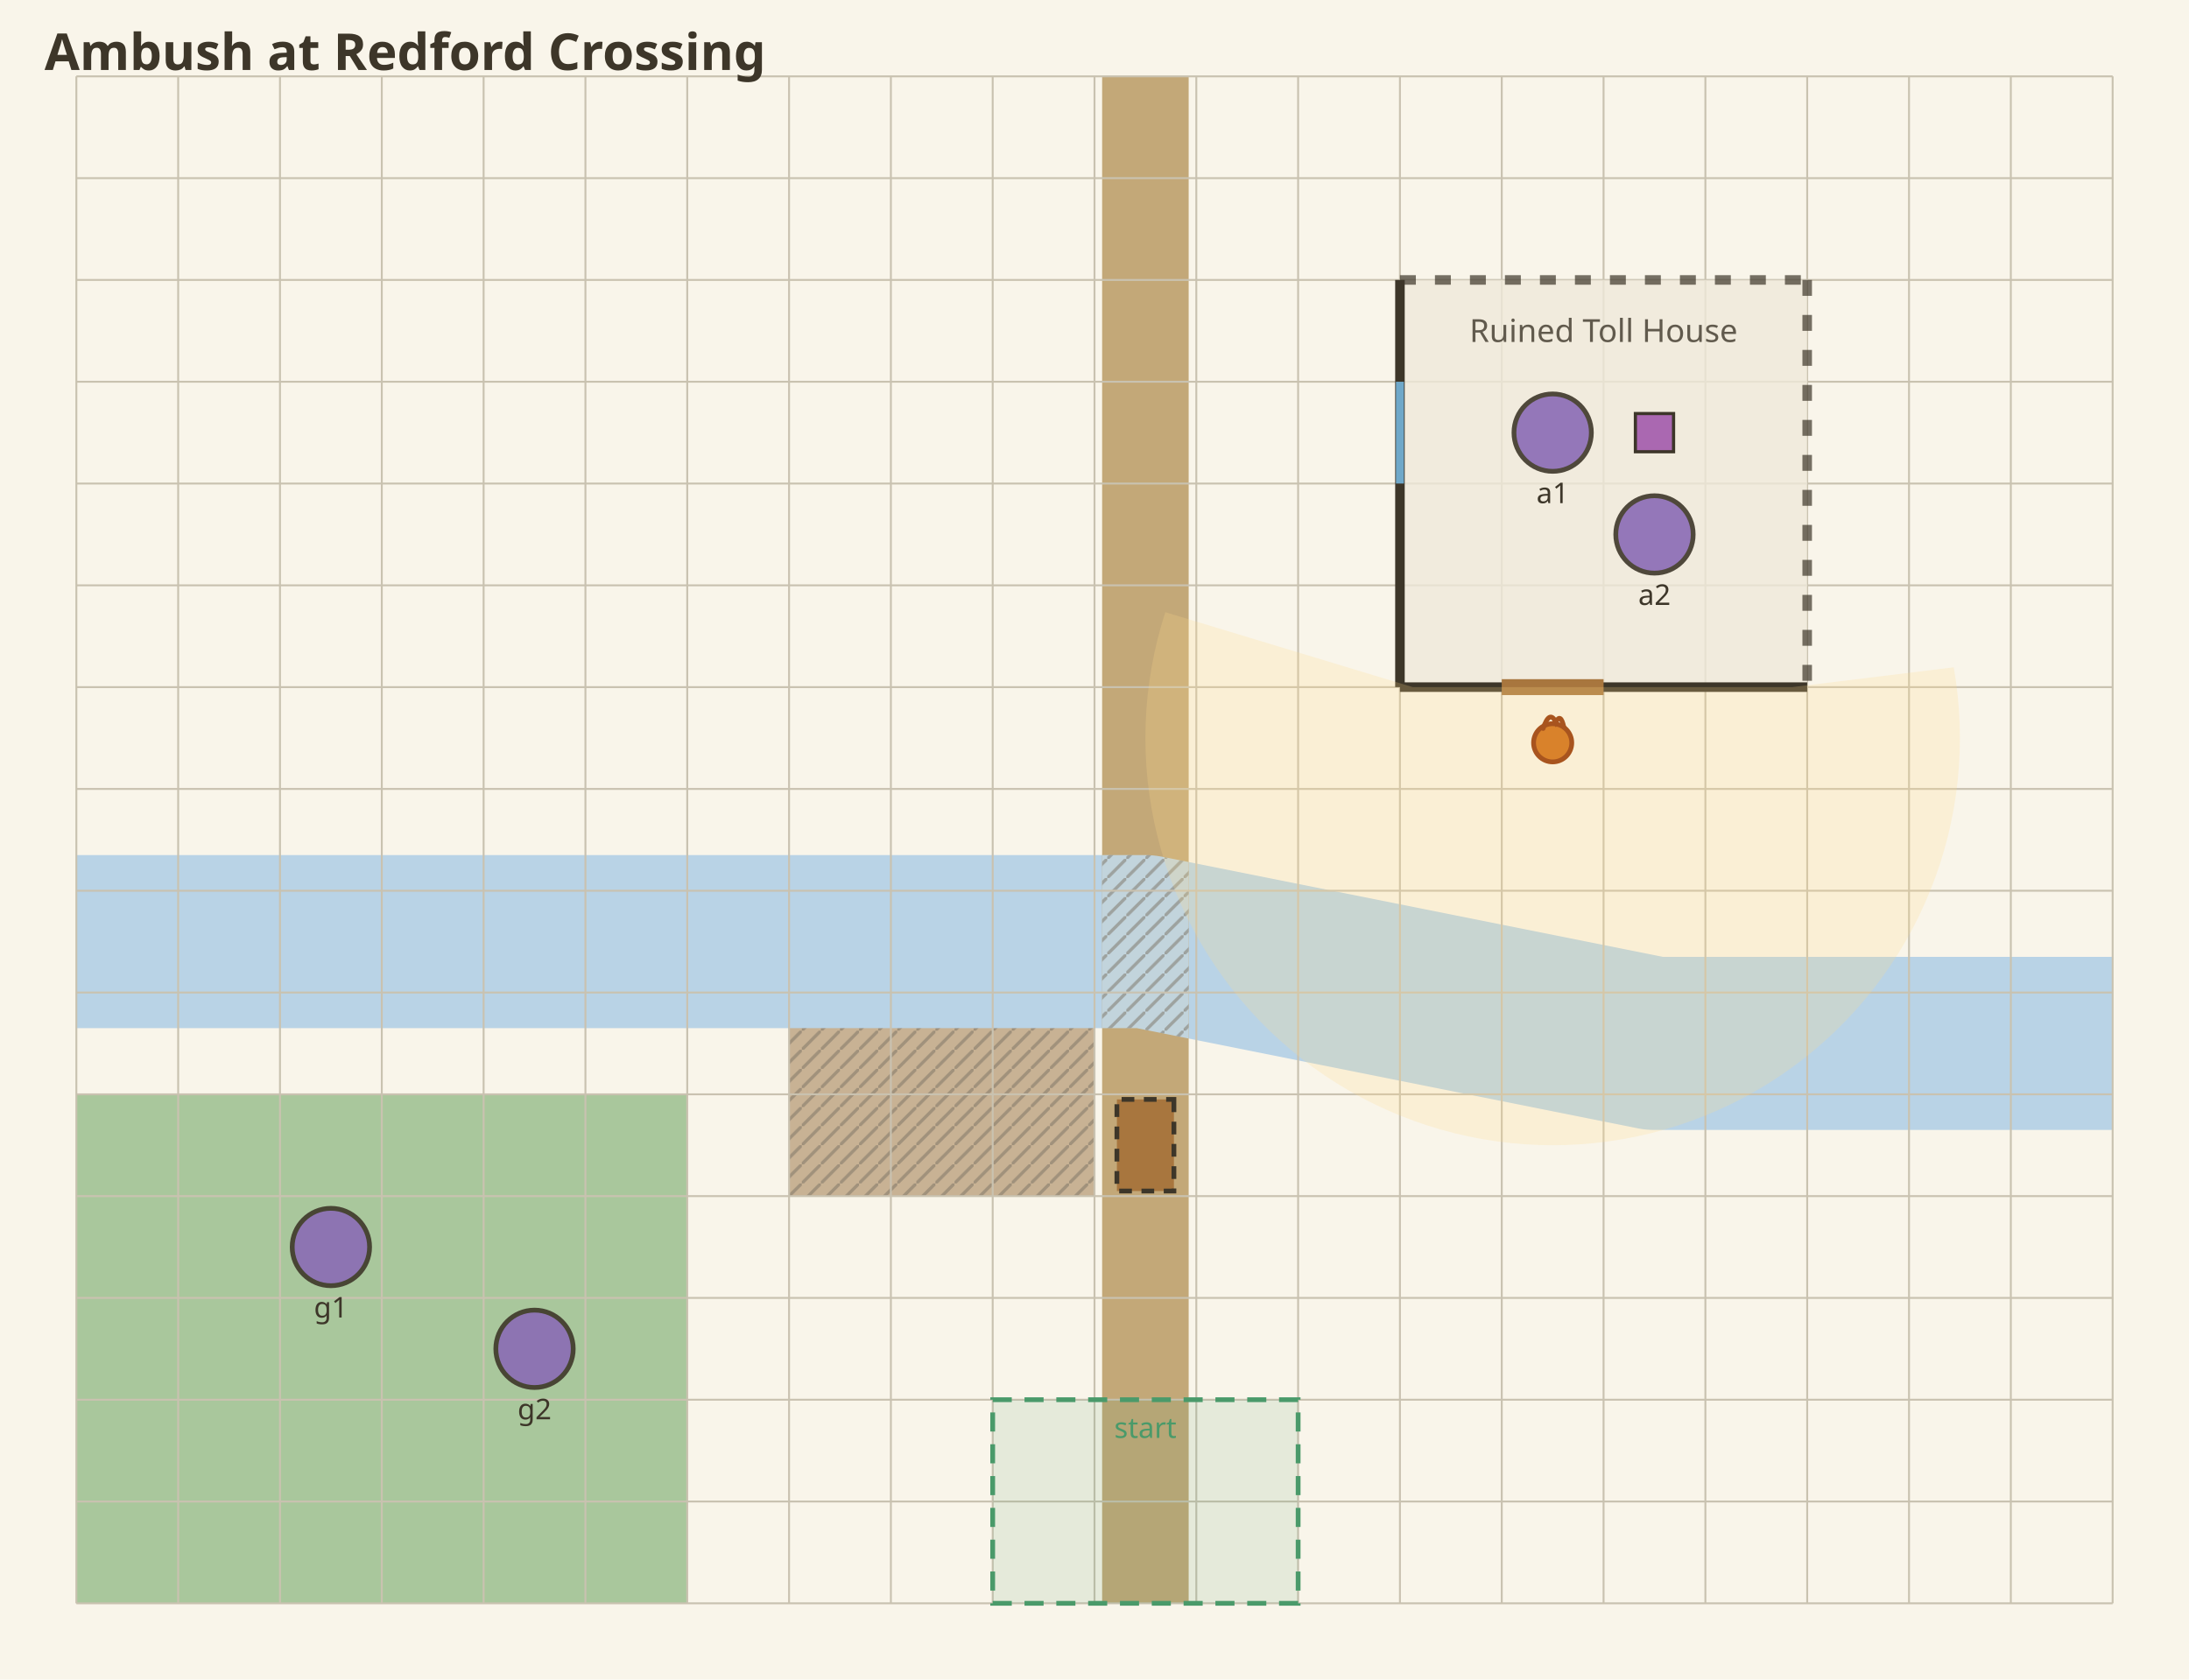
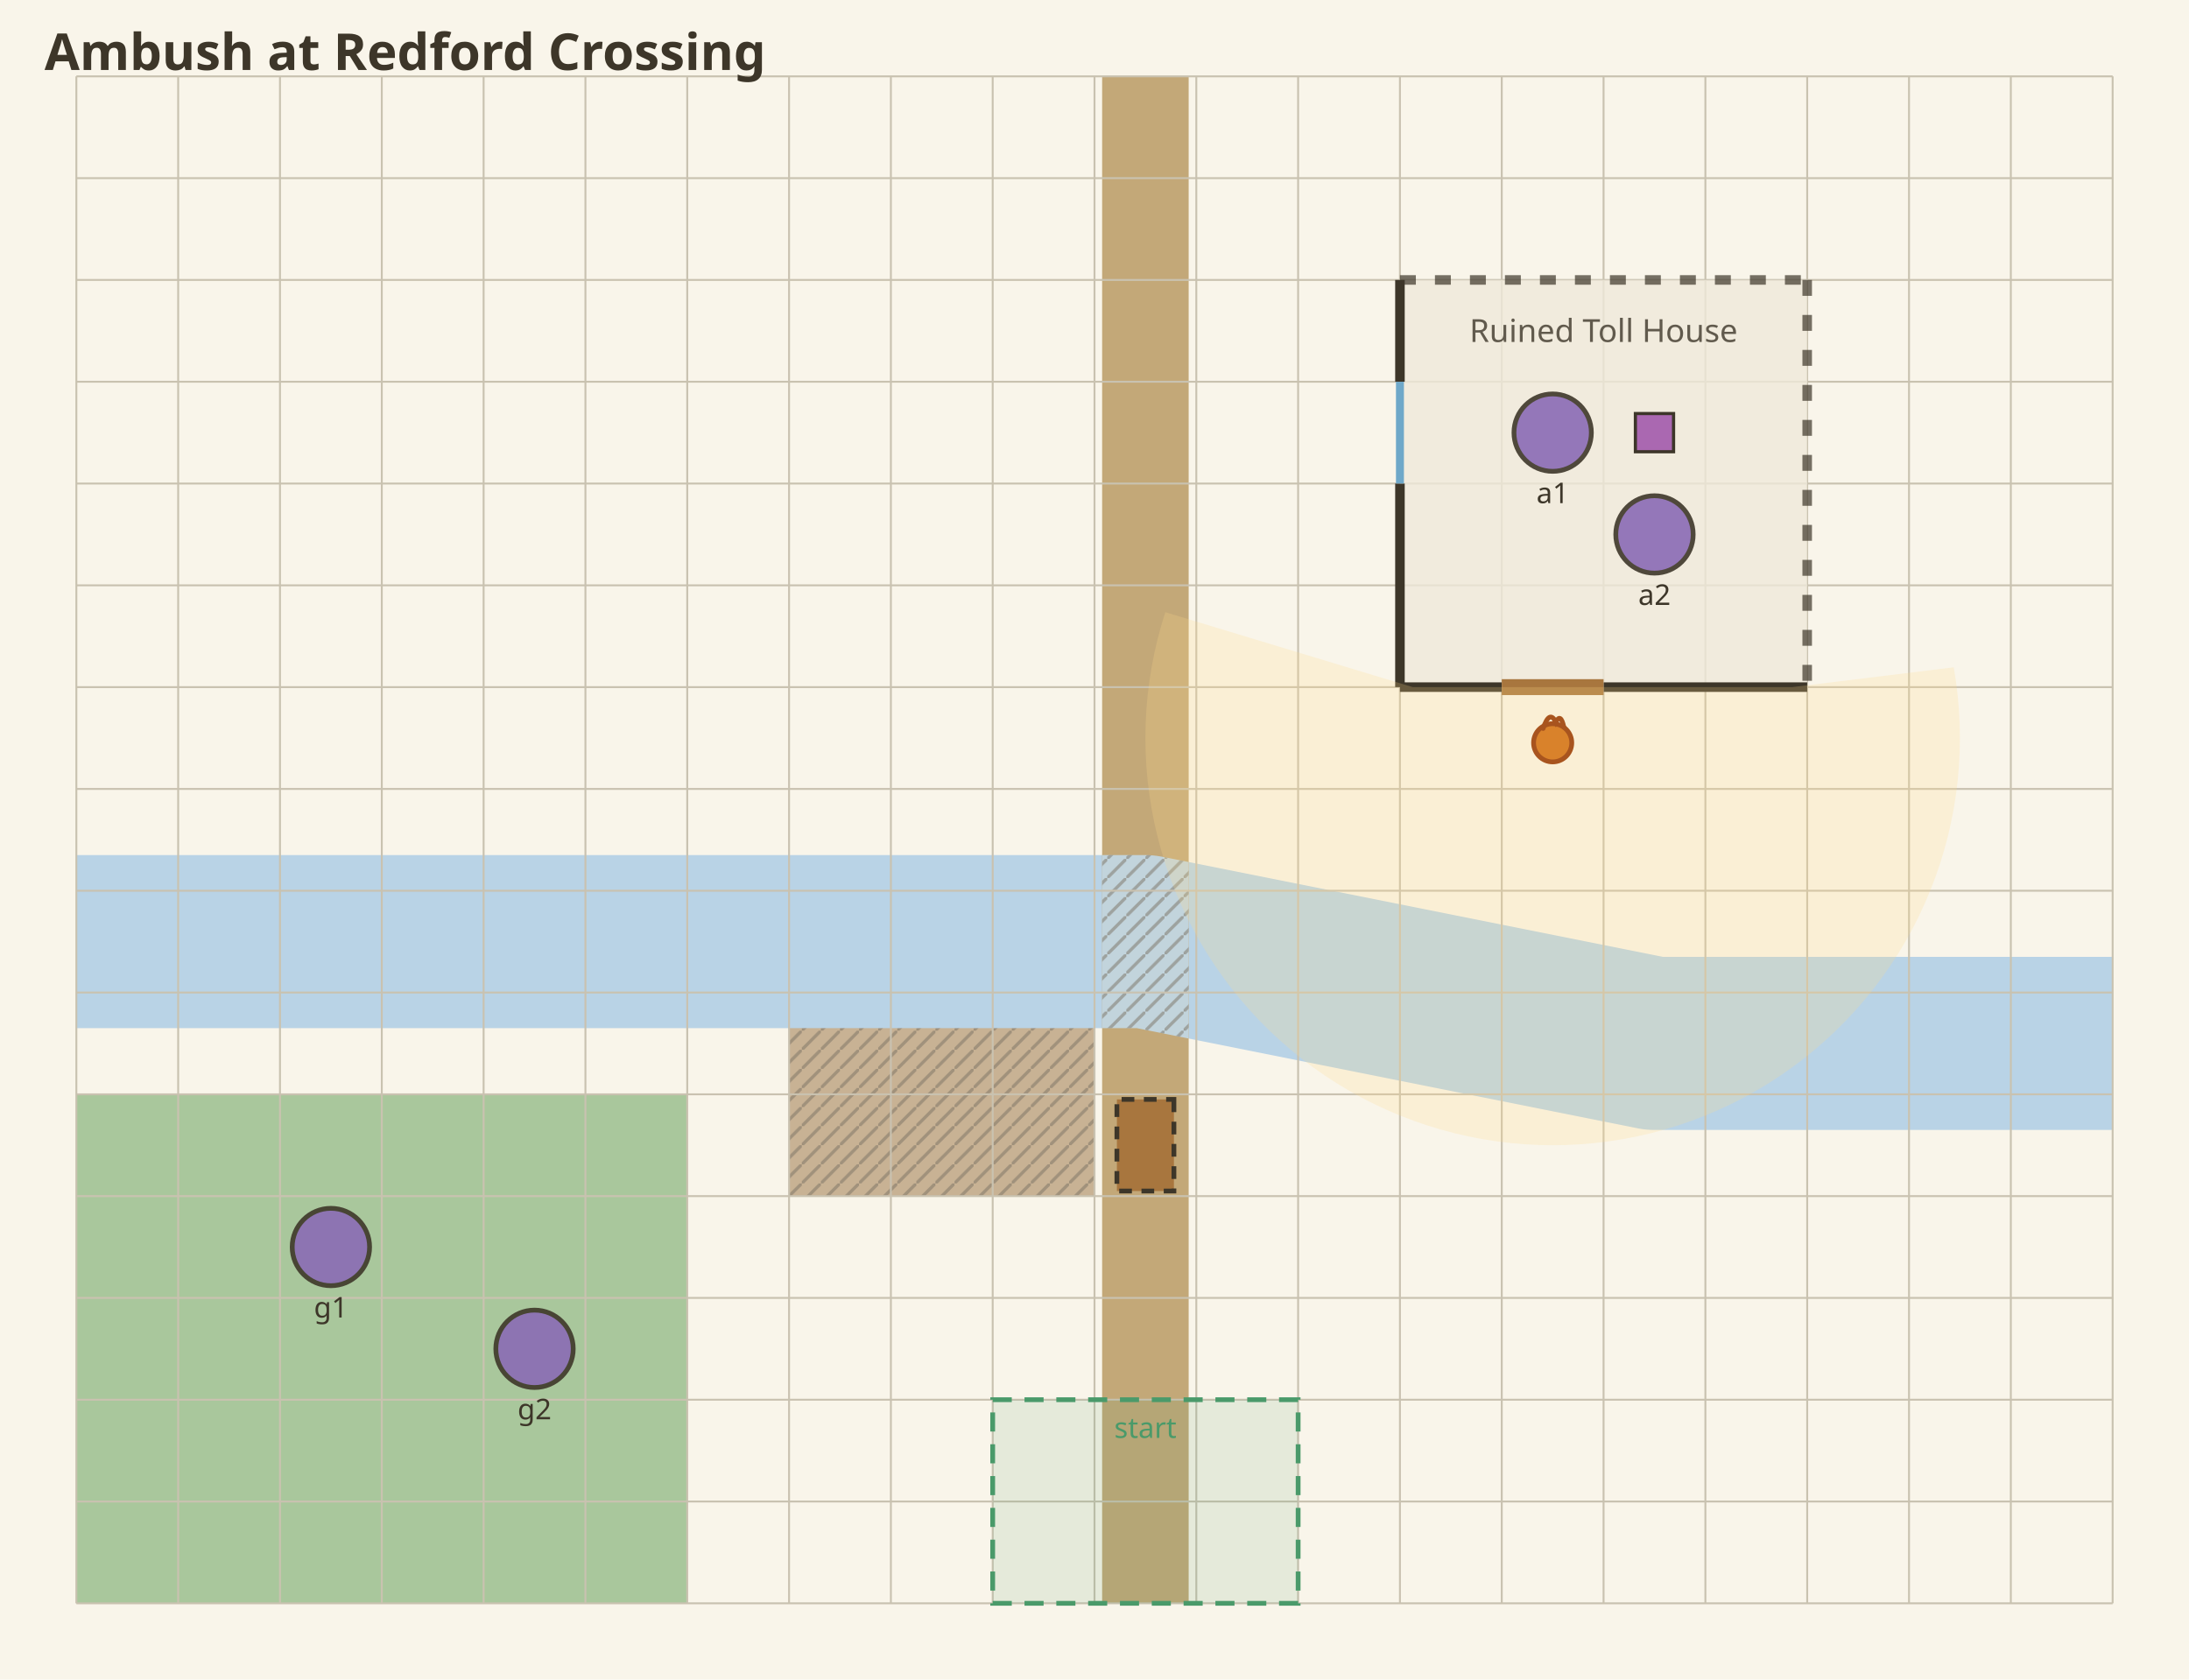
<svg xmlns="http://www.w3.org/2000/svg" viewBox="0 0 688 528" width="688" height="528" font-family="sans-serif">
  <rect x="0" y="0" width="688" height="528" fill="#f9f5ea" />
  <g transform="translate(0 0)">
    <defs>
      <pattern id="hatch" width="6" height="6" patternUnits="userSpaceOnUse">
        <path d="M0,6 L6,0" stroke="#7a7264" stroke-width="1" opacity="0.5" />
      </pattern>
    </defs>
    <g>
      <rect x="24" y="344" width="192" height="160" fill="#a9c79c" />
    </g>
    <g>
      <rect x="248" y="312" width="96" height="64" fill="#c8b294" />
      <rect x="248" y="312" width="96" height="64" fill="url(#hatch)" />
    </g>
    <g id="cd-ambush-at-redford-crossing-redford">
      <polyline points="24,296 200,296 360,296 520,328 664,328" fill="none" stroke="#b9d3e6" stroke-width="54.4" stroke-linecap="butt" stroke-linejoin="round" />
    </g>
    <g id="cd-ambush-at-redford-crossing-tollroad">
      <polyline points="360,24 360,504" fill="none" stroke="#c3a878" stroke-width="27.2" stroke-linecap="butt" stroke-linejoin="round" />
    </g>
    <g>
      <clipPath id="xing-13">
        <polygon points="346.4,24 346.4,504 373.6,504 373.6,24" />
      </clipPath>
      <polyline points="24,296 200,296 360,296 520,328 664,328" fill="none" stroke="#c2d4dc" stroke-width="54.4" stroke-linecap="butt" stroke-linejoin="round" clip-path="url(#xing-13)" />
      <polyline points="24,296 200,296 360,296 520,328 664,328" fill="none" stroke="url(#hatch)" stroke-width="54.4" stroke-linecap="butt" stroke-linejoin="round" clip-path="url(#xing-13)" />
    </g>
    <line x1="24" y1="24" x2="24" y2="504" stroke="#c9c2b0" stroke-width="0.6" />
    <line x1="56" y1="24" x2="56" y2="504" stroke="#c9c2b0" stroke-width="0.6" />
    <line x1="88" y1="24" x2="88" y2="504" stroke="#c9c2b0" stroke-width="0.6" />
    <line x1="120" y1="24" x2="120" y2="504" stroke="#c9c2b0" stroke-width="0.6" />
    <line x1="152" y1="24" x2="152" y2="504" stroke="#c9c2b0" stroke-width="0.6" />
    <line x1="184" y1="24" x2="184" y2="504" stroke="#c9c2b0" stroke-width="0.6" />
    <line x1="216" y1="24" x2="216" y2="504" stroke="#c9c2b0" stroke-width="0.6" />
    <line x1="248" y1="24" x2="248" y2="504" stroke="#c9c2b0" stroke-width="0.6" />
    <line x1="280" y1="24" x2="280" y2="504" stroke="#c9c2b0" stroke-width="0.6" />
    <line x1="312" y1="24" x2="312" y2="504" stroke="#c9c2b0" stroke-width="0.6" />
    <line x1="344" y1="24" x2="344" y2="504" stroke="#c9c2b0" stroke-width="0.6" />
    <line x1="376" y1="24" x2="376" y2="504" stroke="#c9c2b0" stroke-width="0.6" />
    <line x1="408" y1="24" x2="408" y2="504" stroke="#c9c2b0" stroke-width="0.6" />
    <line x1="440" y1="24" x2="440" y2="504" stroke="#c9c2b0" stroke-width="0.6" />
    <line x1="472" y1="24" x2="472" y2="504" stroke="#c9c2b0" stroke-width="0.6" />
    <line x1="504" y1="24" x2="504" y2="504" stroke="#c9c2b0" stroke-width="0.6" />
    <line x1="536" y1="24" x2="536" y2="504" stroke="#c9c2b0" stroke-width="0.6" />
    <line x1="568" y1="24" x2="568" y2="504" stroke="#c9c2b0" stroke-width="0.6" />
    <line x1="600" y1="24" x2="600" y2="504" stroke="#c9c2b0" stroke-width="0.6" />
    <line x1="632" y1="24" x2="632" y2="504" stroke="#c9c2b0" stroke-width="0.6" />
    <line x1="664" y1="24" x2="664" y2="504" stroke="#c9c2b0" stroke-width="0.6" />
    <line x1="24" y1="24" x2="664" y2="24" stroke="#c9c2b0" stroke-width="0.6" />
    <line x1="24" y1="56" x2="664" y2="56" stroke="#c9c2b0" stroke-width="0.6" />
    <line x1="24" y1="88" x2="664" y2="88" stroke="#c9c2b0" stroke-width="0.6" />
    <line x1="24" y1="120" x2="664" y2="120" stroke="#c9c2b0" stroke-width="0.6" />
    <line x1="24" y1="152" x2="664" y2="152" stroke="#c9c2b0" stroke-width="0.6" />
    <line x1="24" y1="184" x2="664" y2="184" stroke="#c9c2b0" stroke-width="0.6" />
    <line x1="24" y1="216" x2="664" y2="216" stroke="#c9c2b0" stroke-width="0.6" />
    <line x1="24" y1="248" x2="664" y2="248" stroke="#c9c2b0" stroke-width="0.6" />
    <line x1="24" y1="280" x2="664" y2="280" stroke="#c9c2b0" stroke-width="0.6" />
    <line x1="24" y1="312" x2="664" y2="312" stroke="#c9c2b0" stroke-width="0.6" />
    <line x1="24" y1="344" x2="664" y2="344" stroke="#c9c2b0" stroke-width="0.6" />
    <line x1="24" y1="376" x2="664" y2="376" stroke="#c9c2b0" stroke-width="0.6" />
    <line x1="24" y1="408" x2="664" y2="408" stroke="#c9c2b0" stroke-width="0.6" />
    <line x1="24" y1="440" x2="664" y2="440" stroke="#c9c2b0" stroke-width="0.6" />
    <line x1="24" y1="472" x2="664" y2="472" stroke="#c9c2b0" stroke-width="0.6" />
    <line x1="24" y1="504" x2="664" y2="504" stroke="#c9c2b0" stroke-width="0.6" />
    <g id="cd-ambush-at-redford-crossing-tollhouse">
      <rect x="440" y="88" width="128" height="128" fill="#efe9da" opacity="0.8" />
      <line x1="440" y1="88" x2="568" y2="88" stroke="#3d3629" stroke-width="3" stroke-dasharray="5 6" opacity="0.7" />
-       <line x1="440" y1="216" x2="568" y2="216" stroke="#3d3629" stroke-width="3" opacity="1" />
-       <line x1="440" y1="88" x2="440" y2="216" stroke="#3d3629" stroke-width="3" opacity="1" />
+       <line x1="440" y1="216" x2="472" y2="216" stroke="#3d3629" stroke-width="3" opacity="1" />
+       <line x1="504" y1="216" x2="568" y2="216" stroke="#3d3629" stroke-width="3" opacity="1" />
+       <line x1="440" y1="88" x2="440" y2="120" stroke="#3d3629" stroke-width="3" opacity="1" />
+       <line x1="440" y1="152" x2="440" y2="216" stroke="#3d3629" stroke-width="3" opacity="1" />
      <line x1="568" y1="88" x2="568" y2="216" stroke="#3d3629" stroke-width="3" stroke-dasharray="5 6" opacity="0.7" />
    </g>
    <line x1="472" y1="216" x2="504" y2="216" stroke="#a8763e" stroke-width="5" />
    <line x1="440" y1="120" x2="440" y2="152" stroke="#6fa8c9" stroke-width="2.5" />
    <text x="504" y="107.5" font-size="10" fill="#3d3629" opacity="0.8" text-anchor="middle" font-family="sans-serif">Ruined Toll House</text>
    <text x="360" y="452" font-size="9" fill="#4a9a6a" text-anchor="middle" font-family="sans-serif">start</text>
    <g id="cd-ambush-at-redford-crossing-start">
      <rect x="312" y="440" width="96" height="64" fill="#4a9a6a" opacity="0.12" />
      <rect x="312" y="440" width="96" height="64" fill="none" stroke="#4a9a6a" stroke-width="1.5" stroke-dasharray="6 4" />
    </g>
    <g>
      <rect x="345.6" y="351.04" width="28.8" height="17.92" fill="#a8763e" stroke="#3d3629" stroke-width="1.5" stroke-dasharray="4 3" transform="rotate(90 360 360)" />
    </g>
    <g>
      <polygon points="616,232 615.92,236.47 615.69,240.93 615.3,245.38 614.75,249.81 614.06,254.23 613.2,258.61 612.2,262.97 611.04,267.28 609.74,271.55 608.28,275.78 606.68,279.95 604.93,284.06 603.05,288.11 601.02,292.09 598.85,296 596.55,299.83 594.12,303.58 591.55,307.24 588.87,310.8 586.05,314.28 583.12,317.65 580.08,320.92 576.92,324.08 573.65,327.12 570.28,330.05 566.8,332.87 563.24,335.55 559.58,338.12 555.83,340.55 552,342.85 548.09,345.02 544.11,347.05 540.06,348.93 535.95,350.68 531.78,352.28 527.55,353.74 523.28,355.04 518.97,356.2 514.61,357.2 510.23,358.06 505.81,358.75 501.38,359.3 496.93,359.69 492.47,359.92 488,360 483.53,359.92 479.07,359.69 474.62,359.3 470.19,358.75 465.77,358.06 461.39,357.2 457.03,356.2 452.72,355.04 448.45,353.74 444.22,352.28 440.05,350.68 435.94,348.93 431.89,347.05 427.91,345.02 424,342.85 420.17,340.55 416.42,338.12 412.76,335.55 409.2,332.87 405.72,330.05 402.35,327.12 399.08,324.08 395.92,320.92 392.88,317.65 389.95,314.28 387.13,310.8 384.45,307.24 381.88,303.58 379.45,299.83 377.15,296 374.98,292.09 372.95,288.11 371.07,284.06 369.32,279.95 367.72,275.78 366.26,271.55 364.96,267.28 363.8,262.97 362.8,258.61 361.94,254.23 361.25,249.81 360.7,245.38 360.31,240.93 360.08,236.47 360,232 360.08,227.53 360.31,223.07 360.7,218.62 361.25,214.19 361.94,209.77 362.8,205.39 363.8,201.03 364.96,196.72 366.26,192.45 444.04,216 448.4,216 452.06,216 455.2,216 457.91,216 460.29,216 462.39,216 464.28,216 465.98,216 467.52,216 468.93,216 470.23,216 471.43,216 472.55,216 473.59,216 474.57,216 475.5,216 476.38,216 477.21,216 478,216 478.76,216 479.49,216 480.2,216 480.88,216 481.54,216 482.18,216 482.8,216 483.41,216 484.01,216 484.6,216 485.18,216 485.75,216 486.32,216 486.88,216 487.44,216 488,216 488.56,216 489.12,216 489.68,216 490.25,216 490.82,216 491.4,216 491.99,216 492.59,216 493.2,216 493.82,216 494.46,216 495.12,216 495.8,216 496.51,216 497.24,216 498,216 498.79,216 499.62,216 500.5,216 501.43,216 502.41,216 503.45,216 504.57,216 505.77,216 507.07,216 508.48,216 510.02,216 511.72,216 513.61,216 515.71,216 518.09,216 520.8,216 523.94,216 527.6,216 531.96,216 537.24,216 543.8,216 552.17,216 563.27,216 614.06,209.77 614.75,214.19 615.3,218.62 615.69,223.07 615.92,227.53" fill="#ffd98a" opacity="0.22" />
      <circle cx="488" cy="233.5" r="6" fill="#d9822b" stroke="#a8541e" stroke-width="1.5" />
      <path d="M485 229 Q487 223 489 227 Q490.5 224 491.5 228.5" fill="none" stroke="#a8541e" stroke-width="1.5" stroke-linecap="round" />
    </g>
    <g id="cd-ambush-at-redford-crossing-loot">
      <rect x="514" y="130" width="12" height="12" fill="hsl(294 32% 55%)" stroke="#3d3629" stroke-width="1" />
    </g>
    <g id="cd-ambush-at-redford-crossing-g1">
      <circle cx="104" cy="392" r="12.16" fill="#8a6ab5" opacity="0.9" stroke="#3d3629" stroke-width="1.5" />
    </g>
    <g>
      <circle cx="168" cy="424" r="12.16" fill="#8a6ab5" opacity="0.9" stroke="#3d3629" stroke-width="1.5" />
    </g>
    <g id="cd-ambush-at-redford-crossing-a1">
      <circle cx="488" cy="136" r="12.16" fill="#8a6ab5" opacity="0.9" stroke="#3d3629" stroke-width="1.5" />
    </g>
    <g>
      <circle cx="520" cy="168" r="12.16" fill="#8a6ab5" opacity="0.9" stroke="#3d3629" stroke-width="1.5" />
    </g>
    <text x="104" y="414.16" font-size="9" fill="#3d3629" text-anchor="middle" font-family="sans-serif">g1</text>
    <text x="168" y="446.16" font-size="9" fill="#3d3629" text-anchor="middle" font-family="sans-serif">g2</text>
    <text x="488" y="158.16" font-size="9" fill="#3d3629" text-anchor="middle" font-family="sans-serif">a1</text>
    <text x="520" y="190.16" font-size="9" fill="#3d3629" text-anchor="middle" font-family="sans-serif">a2</text>
  </g>
  <text x="14" y="22" font-size="16" font-weight="bold" fill="#3d3629" font-family="sans-serif">Ambush at Redford Crossing</text>
</svg>
